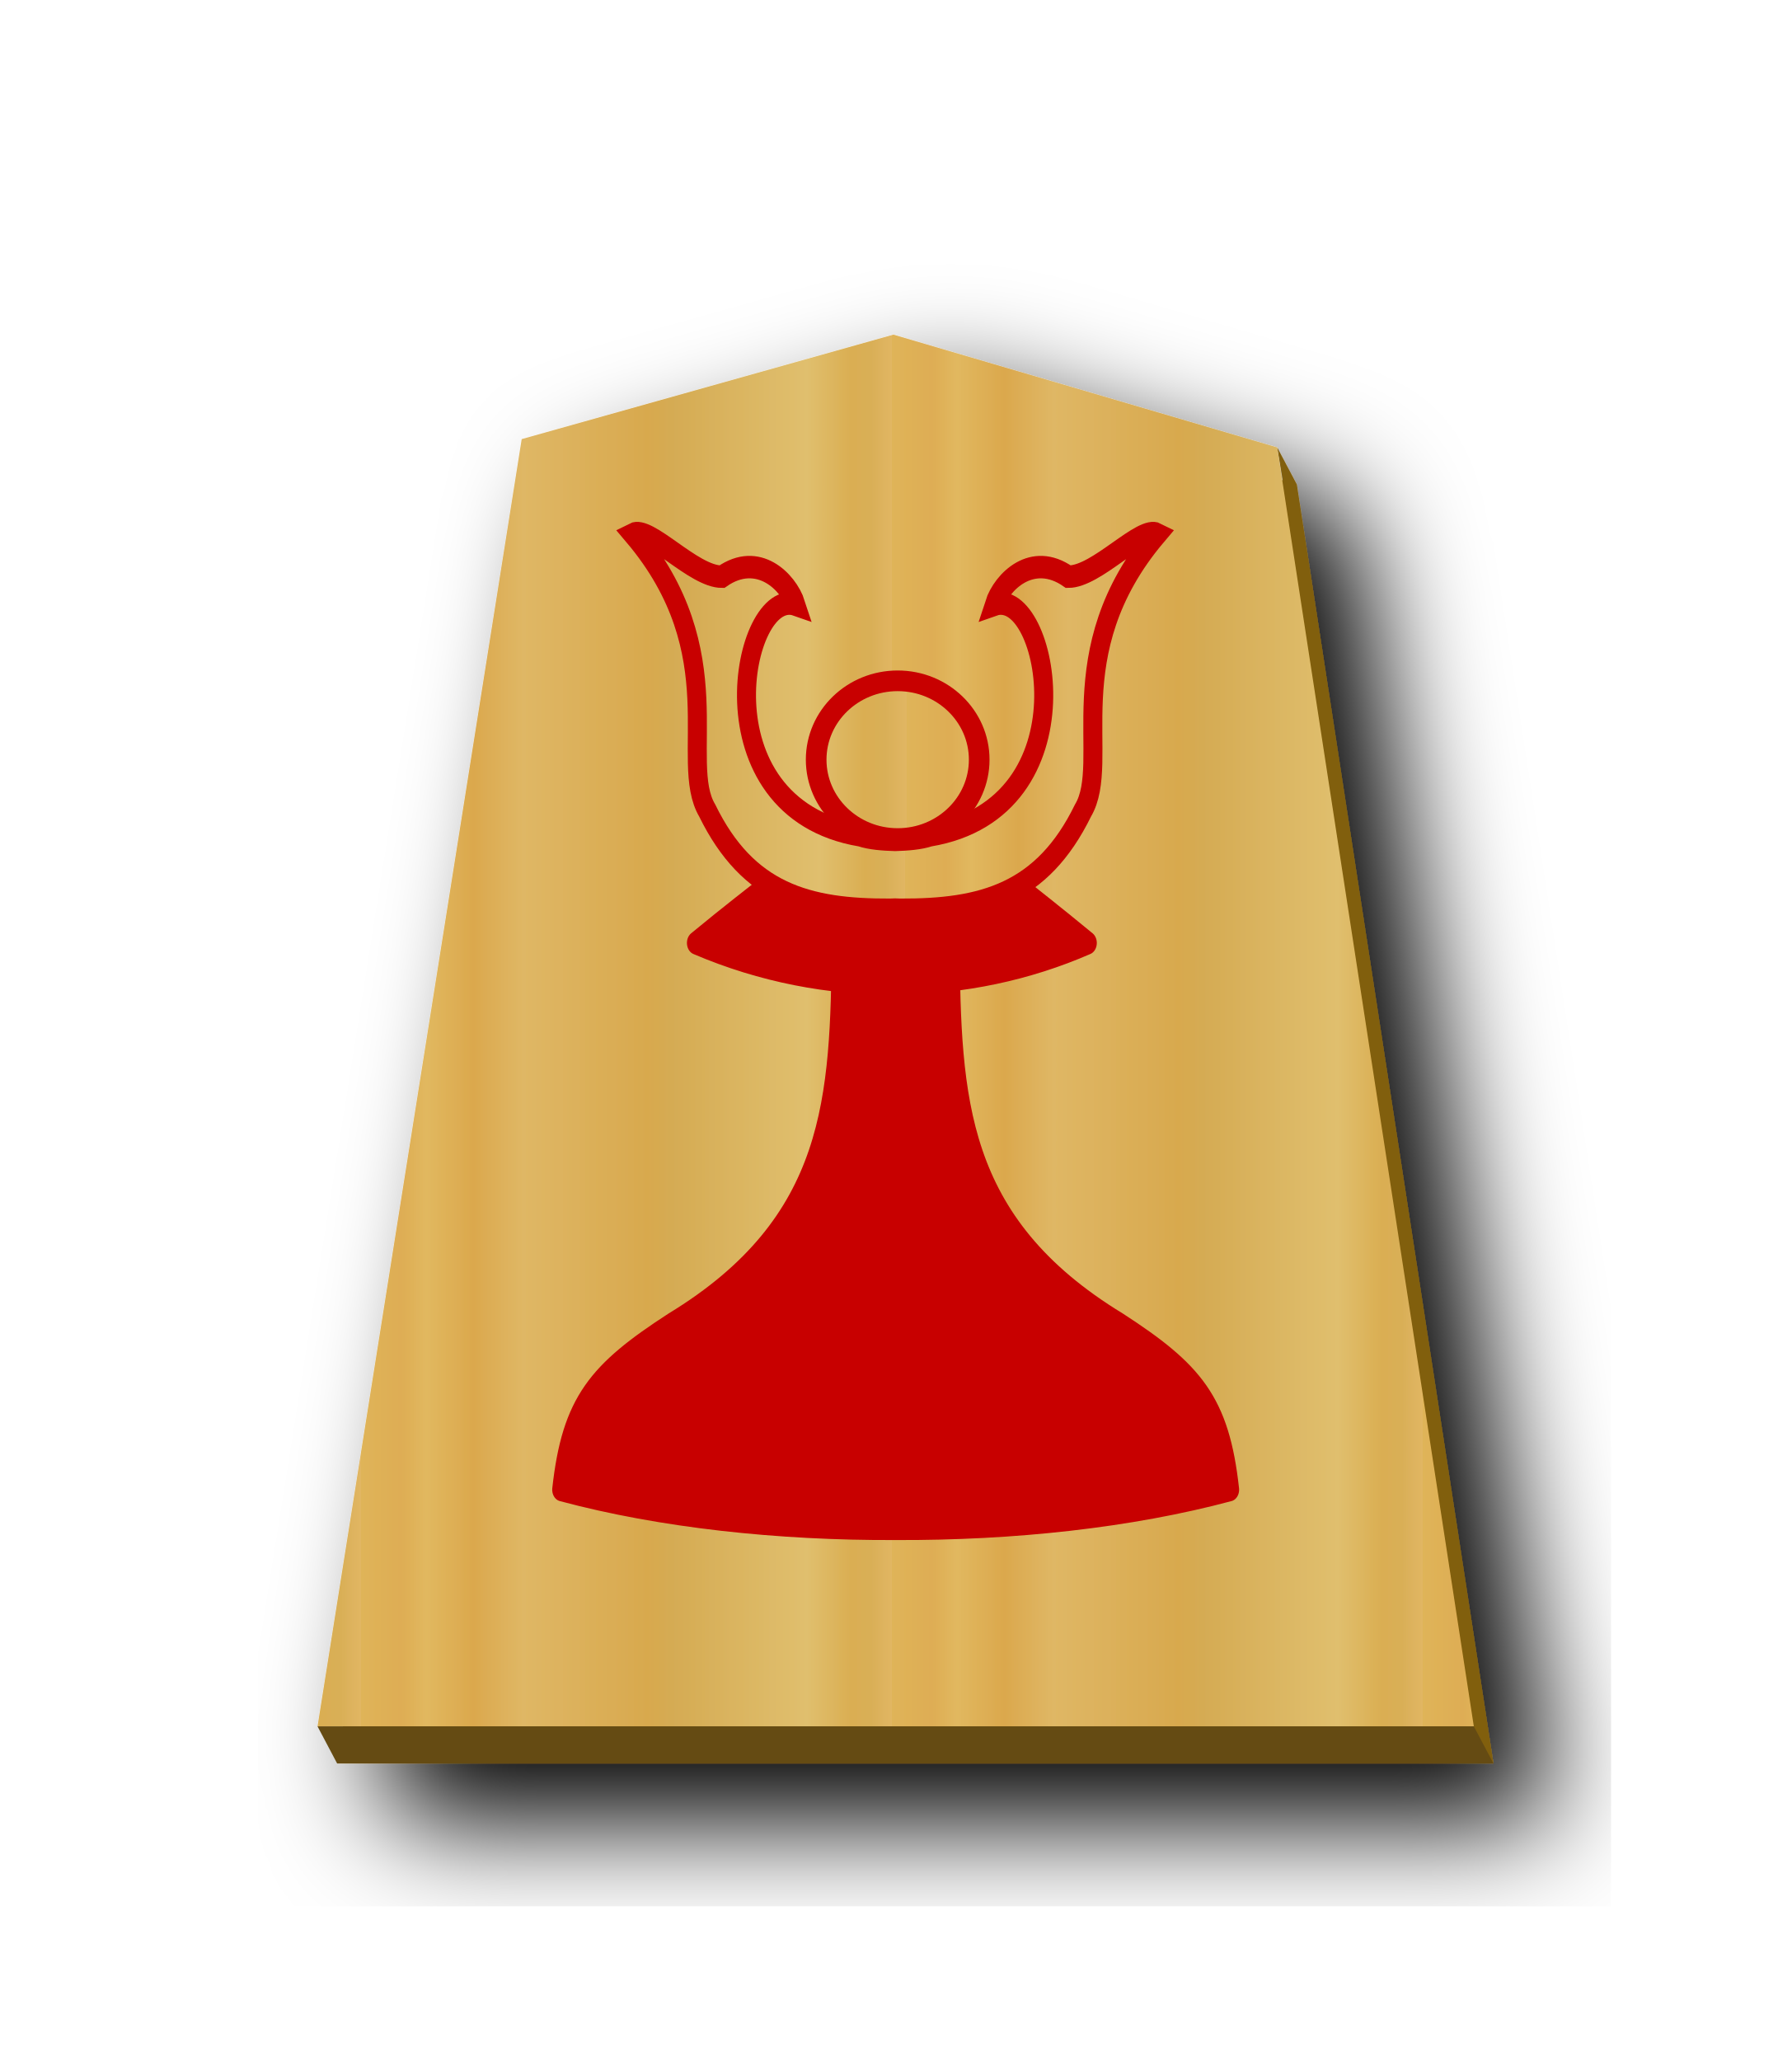
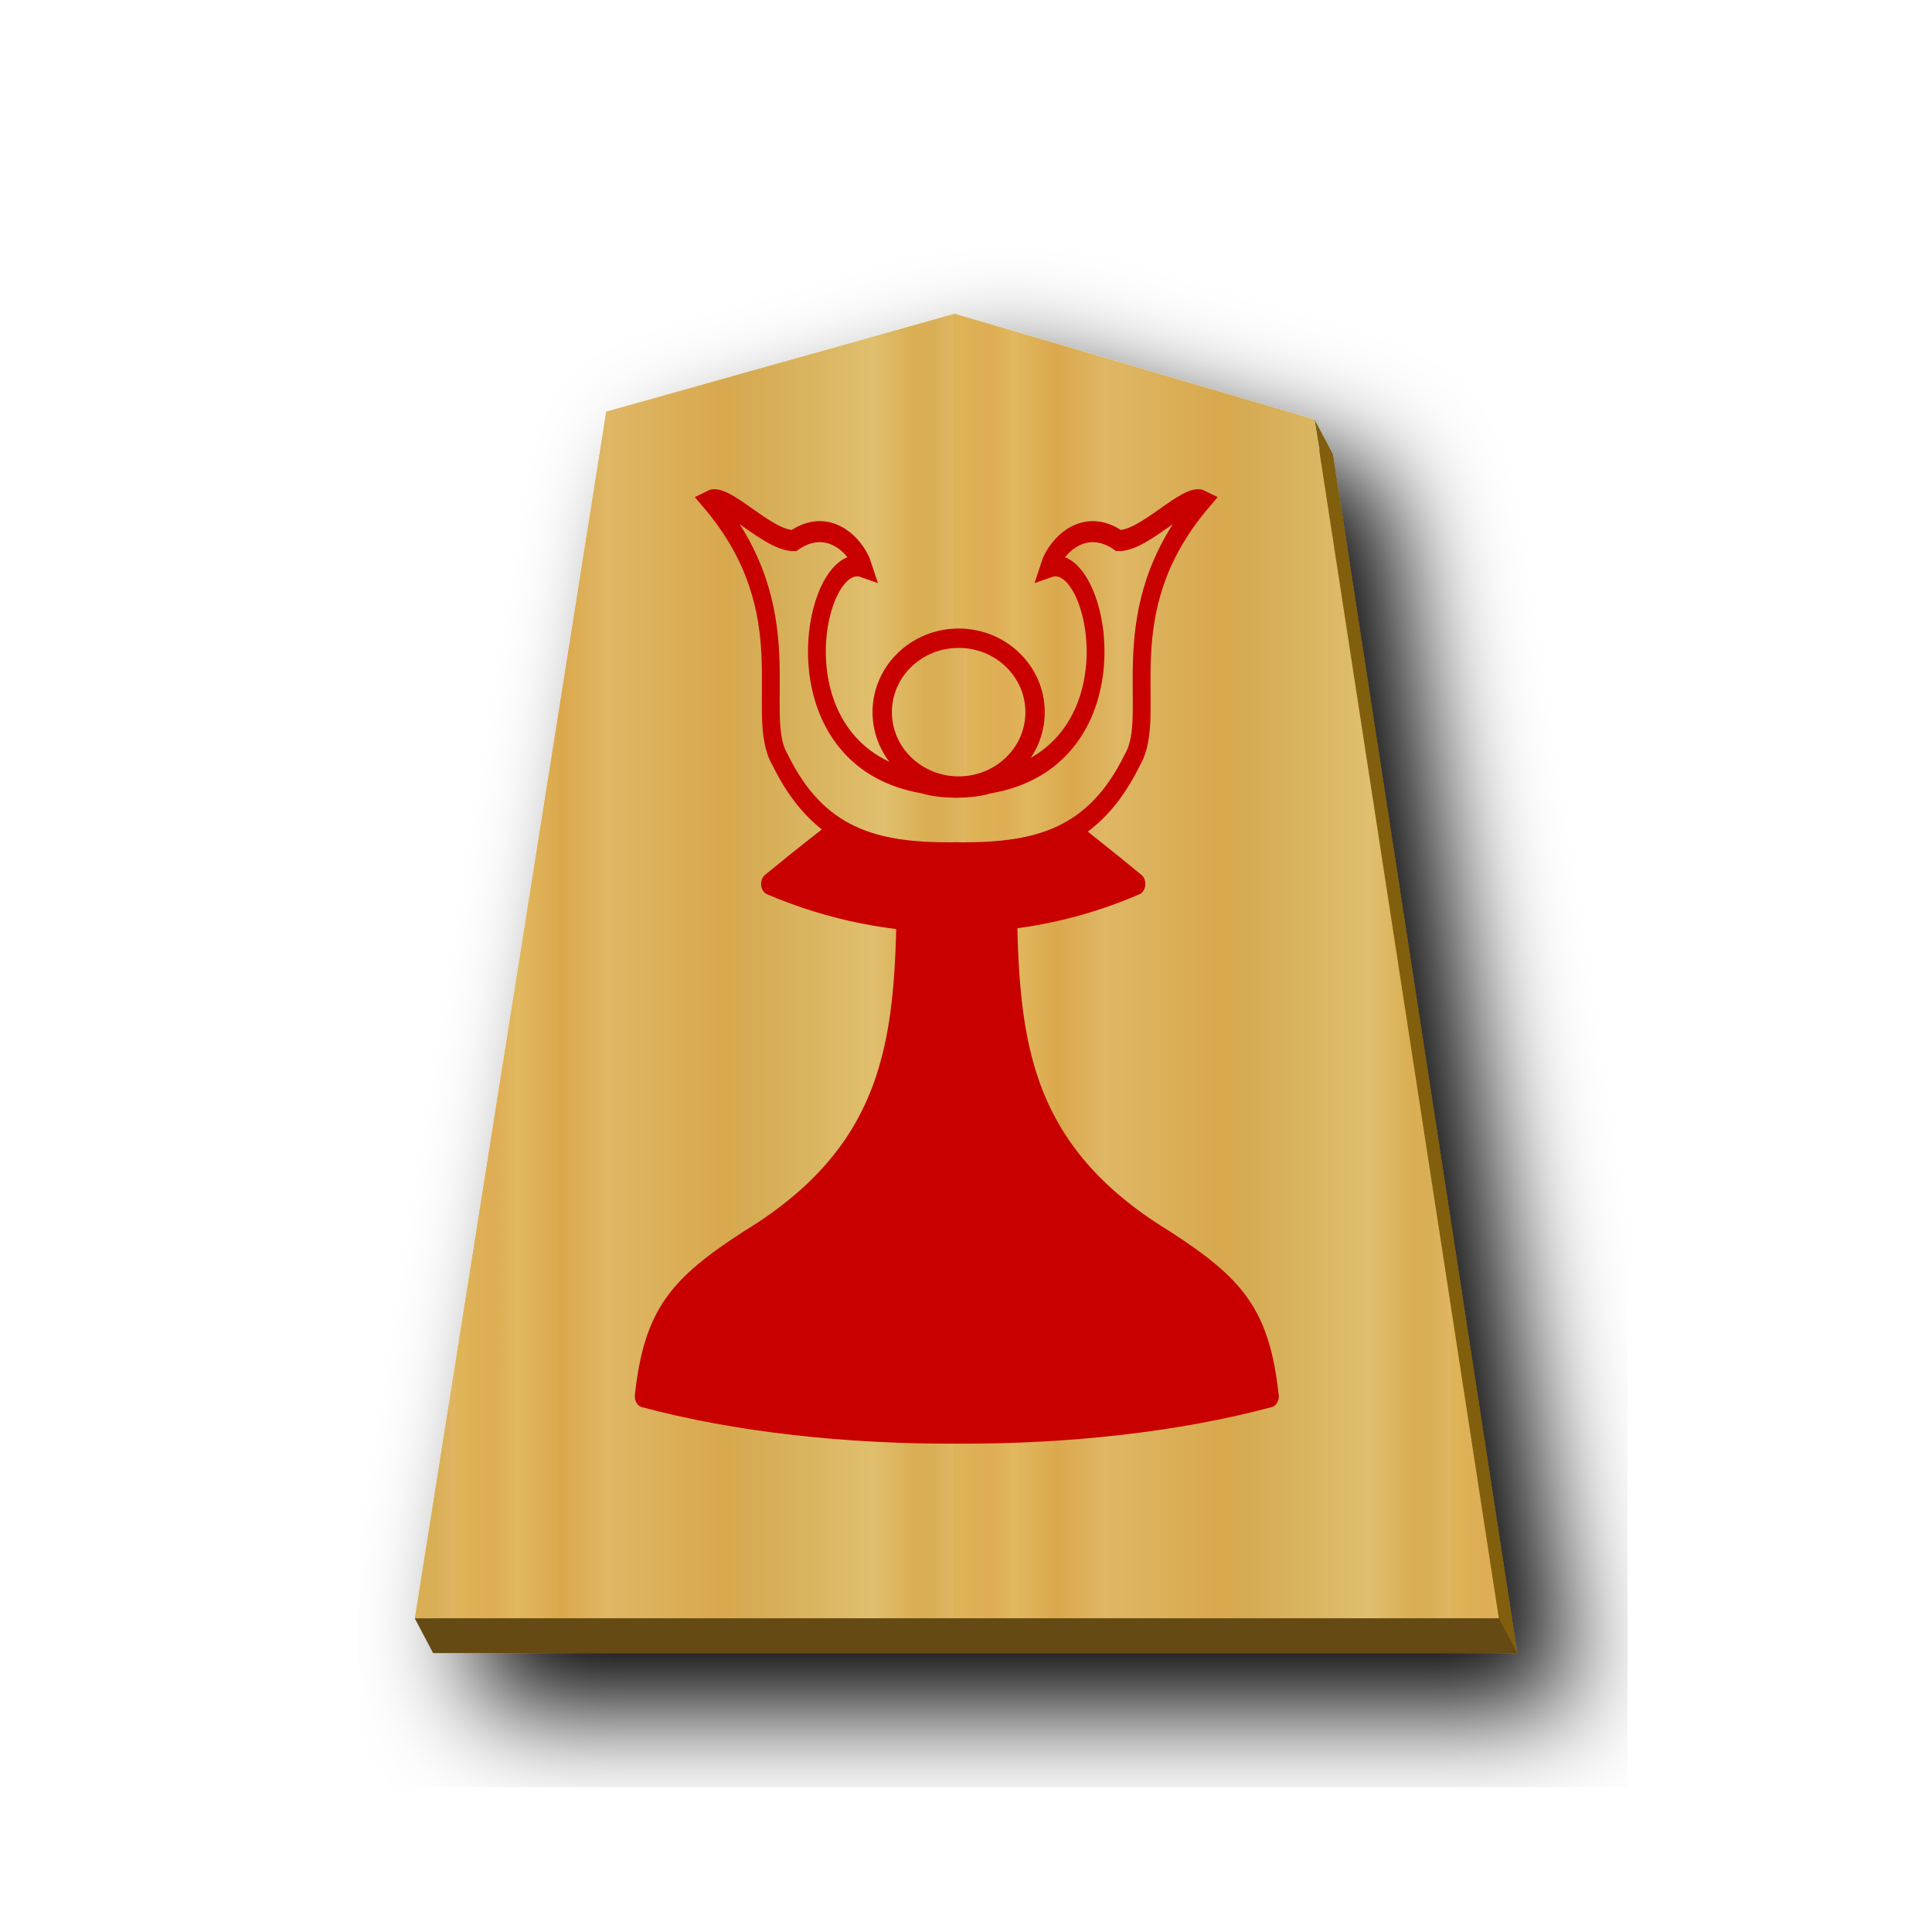
- <svg xmlns="http://www.w3.org/2000/svg" xmlns:xlink="http://www.w3.org/1999/xlink" width="52.157" height="60" version="1.1" id="svg1717">
-   <defs id="defs1721">
-     <filter style="color-interpolation-filters:sRGB" id="filter1552">
-       <feFlood flood-opacity="0.498" flood-color="rgb(0,0,0)" result="flood" id="feFlood1542" />
-       <feComposite in="flood" in2="SourceGraphic" operator="in" result="composite1" id="feComposite1544" />
-       <feGaussianBlur in="composite1" stdDeviation="2.5" result="blur" id="feGaussianBlur1546" />
-       <feOffset dx="4.57967e-15" dy="4.41314e-15" result="offset" id="feOffset1548" />
-       <feComposite in="SourceGraphic" in2="offset" operator="over" result="composite2" id="feComposite1550" />
+ <svg xmlns="http://www.w3.org/2000/svg" xmlns:xlink="http://www.w3.org/1999/xlink" viewBox="0 0 60 60">
+   <defs>
+     <linearGradient id="0TO_svg__a">
+       <stop offset="0" stop-color="#dfb459" />
+       <stop offset=".076" stop-color="#dead54" />
+       <stop offset=".123" stop-color="#e1b85f" />
+       <stop offset=".212" stop-color="#dba84d" />
+       <stop offset=".305" stop-color="#dfb765" />
+       <stop offset=".539" stop-color="#d8a94e" />
+       <stop offset=".586" stop-color="#d5ab53" />
+       <stop offset=".84" stop-color="#e0bf6e" />
+       <stop offset=".924" stop-color="#daae52" />
+       <stop offset=".962" stop-color="#d9af57" />
+       <stop offset="1" stop-color="#e1b663" />
+     </linearGradient>
+     <linearGradient xlink:href="#0TO_svg__a" id="0TO_svg__b" x1="-29.351" x2="-11.018" y1="30.267" y2="30.267" gradientUnits="userSpaceOnUse" spreadMethod="repeat" />
+     <linearGradient xlink:href="#0TO_svg__a" id="0TO_svg__f" x1="581.251" x2="608.43" y1="124.96" y2="124.96" gradientUnits="userSpaceOnUse" spreadMethod="repeat" />
+     <linearGradient xlink:href="#0TO_svg__a" id="0TO_svg__e" x1="-94.602" x2="282.433" y1="216.493" y2="216.493" gradientUnits="userSpaceOnUse" spreadMethod="repeat" />
+     <linearGradient xlink:href="#0TO_svg__a" id="0TO_svg__d" x1="-29.351" x2="-11.018" y1="30.267" y2="30.267" gradientUnits="userSpaceOnUse" spreadMethod="repeat" />
+     <filter id="0TO_svg__c">
+       <feGaussianBlur in="SourceAlpha" result="blur" stdDeviation="2" />
+       <feOffset dx="2" dy="2" result="offsetBlur" />
+       <feBlend in="SourceGraphic" in2="offsetBlur" />
    </filter>
-     <filter style="color-interpolation-filters:sRGB" id="filter1540">
-       <feFlood flood-opacity="0.498" flood-color="rgb(0,0,0)" result="flood" id="feFlood1530" />
-       <feComposite in="flood" in2="SourceGraphic" operator="in" result="composite1" id="feComposite1532" />
-       <feGaussianBlur in="composite1" stdDeviation="2.5" result="blur" id="feGaussianBlur1534" />
-       <feOffset dx="4.57967e-15" dy="4.41314e-15" result="offset" id="feOffset1536" />
-       <feComposite in="SourceGraphic" in2="offset" operator="over" result="composite2" id="feComposite1538" />
-     </filter>
-     <filter id="drop-shadow-9">
-       <feGaussianBlur in="SourceAlpha" result="blur" stdDeviation="2" id="feGaussianBlur5056" />
-       <feOffset result="offsetBlur" dx="2" dy="2" id="feOffset5058" />
-       <feBlend in="SourceGraphic" in2="offsetBlur" mode="normal" id="feBlend5060" />
-     </filter>
-     <filter id="drop-shadow-2">
-       <feGaussianBlur in="SourceAlpha" result="blur" stdDeviation="2" id="feGaussianBlur6807" />
-       <feOffset result="offsetBlur" dx="2" dy="2" id="feOffset6809" />
-       <feBlend in="SourceGraphic" in2="offsetBlur" mode="normal" id="feBlend6811" />
-     </filter>
-     <filter id="drop-shadow-2-8">
-       <feGaussianBlur in="SourceAlpha" result="blur" stdDeviation="2" id="feGaussianBlur6807-2" />
-       <feOffset result="offsetBlur" dx="2" dy="2" id="feOffset6809-8" />
-       <feBlend in="SourceGraphic" in2="offsetBlur" mode="normal" id="feBlend6811-0" />
-     </filter>
-     <filter id="drop-shadow-6">
-       <feGaussianBlur in="SourceAlpha" result="blur" stdDeviation="2" id="feGaussianBlur5056-9" />
-       <feOffset result="offsetBlur" dx="2" dy="2" id="feOffset5058-0" />
-       <feBlend in="SourceGraphic" in2="offsetBlur" mode="normal" id="feBlend5060-9" />
-     </filter>
-     <filter id="drop-shadow-27">
-       <feGaussianBlur in="SourceAlpha" result="blur" stdDeviation="2" id="feGaussianBlur5056-5" />
-       <feOffset result="offsetBlur" dx="2" dy="2" id="feOffset5058-6" />
-       <feBlend in="SourceGraphic" in2="offsetBlur" mode="normal" id="feBlend5060-96" />
-     </filter>
-     <filter id="drop-shadow-2-88">
-       <feGaussianBlur in="SourceAlpha" result="blur" stdDeviation="2" id="feGaussianBlur6807-1" />
-       <feOffset result="offsetBlur" dx="2" dy="2" id="feOffset6809-5" />
-       <feBlend in="SourceGraphic" in2="offsetBlur" mode="normal" id="feBlend6811-7" />
-     </filter>
-     <filter id="drop-shadow-2-6">
-       <feGaussianBlur in="SourceAlpha" result="blur" stdDeviation="2" id="feGaussianBlur6807-4" />
-       <feOffset result="offsetBlur" dx="2" dy="2" id="feOffset6809-6" />
-       <feBlend in="SourceGraphic" in2="offsetBlur" mode="normal" id="feBlend6811-8" />
-     </filter>
-     <filter id="drop-shadow-62">
-       <feGaussianBlur in="SourceAlpha" result="blur" stdDeviation="2" id="feGaussianBlur5056-7" />
-       <feOffset result="offsetBlur" dx="2" dy="2" id="feOffset5058-9" />
-       <feBlend in="SourceGraphic" in2="offsetBlur" mode="normal" id="feBlend5060-1" />
-     </filter>
-     <filter id="drop-shadow-1">
-       <feGaussianBlur in="SourceAlpha" result="blur" stdDeviation="2" id="feGaussianBlur5056-0" />
-       <feOffset result="offsetBlur" dx="2" dy="2" id="feOffset5058-7" />
-       <feBlend in="SourceGraphic" in2="offsetBlur" mode="normal" id="feBlend5060-4" />
-     </filter>
-     <filter id="drop-shadow-2-67">
-       <feGaussianBlur in="SourceAlpha" result="blur" stdDeviation="2" id="feGaussianBlur6807-7" />
-       <feOffset result="offsetBlur" dx="2" dy="2" id="feOffset6809-4" />
-       <feBlend in="SourceGraphic" in2="offsetBlur" mode="normal" id="feBlend6811-74" />
-     </filter>
-     <filter id="drop-shadow-2-86">
-       <feGaussianBlur in="SourceAlpha" result="blur" stdDeviation="2" id="feGaussianBlur6807-6" />
-       <feOffset result="offsetBlur" dx="2" dy="2" id="feOffset6809-9" />
-       <feBlend in="SourceGraphic" in2="offsetBlur" mode="normal" id="feBlend6811-1" />
-     </filter>
-     <filter id="drop-shadow-22">
-       <feGaussianBlur in="SourceAlpha" result="blur" stdDeviation="2" id="feGaussianBlur5056-0-5" />
-       <feOffset result="offsetBlur" dx="2" dy="2" id="feOffset5058-0-0" />
-       <feBlend in="SourceGraphic" in2="offsetBlur" mode="normal" id="feBlend5060-0" />
-     </filter>
-     <filter id="drop-shadow-2-8-6">
-       <feGaussianBlur in="SourceAlpha" result="blur" stdDeviation="2" id="feGaussianBlur6807-40" />
-       <feOffset result="offsetBlur" dx="2" dy="2" id="feOffset6809-4-3" />
-       <feBlend in="SourceGraphic" in2="offsetBlur" mode="normal" id="feBlend6811-3" />
-     </filter>
-     <filter id="drop-shadow-5">
-       <feGaussianBlur in="SourceAlpha" result="blur" stdDeviation="2" id="feGaussianBlur5056-6" />
-       <feOffset result="offsetBlur" dx="2" dy="2" id="feOffset5058-2" />
-       <feBlend in="SourceGraphic" in2="offsetBlur" mode="normal" id="feBlend5060-8" />
-     </filter>
-     <filter id="drop-shadow-5-9">
-       <feGaussianBlur in="SourceAlpha" result="blur" stdDeviation="2" id="feGaussianBlur5056-6-0" />
-       <feOffset result="offsetBlur" dx="2" dy="2" id="feOffset5058-2-0" />
-       <feBlend in="SourceGraphic" in2="offsetBlur" mode="normal" id="feBlend5060-8-3" />
-     </filter>
-     <filter id="drop-shadow-2-84">
-       <feGaussianBlur in="SourceAlpha" result="blur" stdDeviation="2" id="feGaussianBlur6807-9" />
-       <feOffset result="offsetBlur" dx="2" dy="2" id="feOffset6809-5-9" />
-       <feBlend in="SourceGraphic" in2="offsetBlur" mode="normal" id="feBlend6811-1-9" />
-     </filter>
-     <filter id="drop-shadow-2-84-4">
-       <feGaussianBlur in="SourceAlpha" result="blur" stdDeviation="2" id="feGaussianBlur6807-9-5" />
-       <feOffset result="offsetBlur" dx="2" dy="2" id="feOffset6809-5-7" />
-       <feBlend in="SourceGraphic" in2="offsetBlur" mode="normal" id="feBlend6811-1-1" />
-     </filter>
-     <filter id="drop-shadow-5-1">
-       <feGaussianBlur in="SourceAlpha" result="blur" stdDeviation="2" id="feGaussianBlur5056-6-9" />
-       <feOffset result="offsetBlur" dx="2" dy="2" id="feOffset5058-2-6" />
-       <feBlend in="SourceGraphic" in2="offsetBlur" mode="normal" id="feBlend5060-8-9" />
-     </filter>
-     <filter id="drop-shadow-5-1-3">
-       <feGaussianBlur in="SourceAlpha" result="blur" stdDeviation="2" id="feGaussianBlur5056-6-9-6" />
-       <feOffset result="offsetBlur" dx="2" dy="2" id="feOffset5058-2-6-1" />
-       <feBlend in="SourceGraphic" in2="offsetBlur" mode="normal" id="feBlend5060-8-9-7" />
-     </filter>
-     <filter id="drop-shadow-2-84-1">
-       <feGaussianBlur in="SourceAlpha" result="blur" stdDeviation="2" id="feGaussianBlur6807-9-0" />
-       <feOffset result="offsetBlur" dx="2" dy="2" id="feOffset6809-5-3" />
-       <feBlend in="SourceGraphic" in2="offsetBlur" mode="normal" id="feBlend6811-1-0" />
-     </filter>
-     <filter id="drop-shadow-2-84-1-0">
-       <feGaussianBlur in="SourceAlpha" result="blur" stdDeviation="2" id="feGaussianBlur6807-9-0-0" />
-       <feOffset result="offsetBlur" dx="2" dy="2" id="feOffset6809-5-3-6" />
-       <feBlend in="SourceGraphic" in2="offsetBlur" mode="normal" id="feBlend6811-1-0-3" />
-     </filter>
-     <filter id="drop-shadow-5-1-2">
-       <feGaussianBlur in="SourceAlpha" result="blur" stdDeviation="2" id="feGaussianBlur5056-6-9-8" />
-       <feOffset result="offsetBlur" dx="2" dy="2" id="feOffset5058-2-6-5" />
-       <feBlend in="SourceGraphic" in2="offsetBlur" mode="normal" id="feBlend5060-8-9-1" />
-     </filter>
-     <filter id="drop-shadow-5-1-2-8">
-       <feGaussianBlur in="SourceAlpha" result="blur" stdDeviation="2" id="feGaussianBlur5056-6-9-8-3" />
-       <feOffset result="offsetBlur" dx="2" dy="2" id="feOffset5058-2-6-5-7" />
-       <feBlend in="SourceGraphic" in2="offsetBlur" mode="normal" id="feBlend5060-8-9-1-4" />
-     </filter>
-     <filter id="drop-shadow-2-84-1-0-0">
-       <feGaussianBlur in="SourceAlpha" result="blur" stdDeviation="2" id="feGaussianBlur6807-9-0-9" />
-       <feOffset result="offsetBlur" dx="2" dy="2" id="feOffset6809-5-3-1" />
-       <feBlend in="SourceGraphic" in2="offsetBlur" mode="normal" id="feBlend6811-1-0-0" />
-     </filter>
-     <filter id="drop-shadow-2-84-1-0-1">
-       <feGaussianBlur in="SourceAlpha" result="blur" stdDeviation="2" id="feGaussianBlur6807-9-0-9-0" />
-       <feOffset result="offsetBlur" dx="2" dy="2" id="feOffset6809-5-3-1-2" />
-       <feBlend in="SourceGraphic" in2="offsetBlur" mode="normal" id="feBlend6811-1-0-0-7" />
-     </filter>
-     <filter id="drop-shadow-5-1-1">
-       <feGaussianBlur in="SourceAlpha" result="blur" stdDeviation="2" id="feGaussianBlur5056-6-9-88" />
-       <feOffset result="offsetBlur" dx="2" dy="2" id="feOffset5058-2-6-1-6" />
-       <feBlend in="SourceGraphic" in2="offsetBlur" mode="normal" id="feBlend5060-8-9-5" />
-     </filter>
-     <linearGradient id="linearGradient12530">
-       <stop style="stop-color:#dfb459;stop-opacity:1" offset="0" id="stop12526" />
-       <stop id="stop16843" offset="0.076" style="stop-color:#dead54;stop-opacity:1" />
-       <stop id="stop12556" offset="0.123" style="stop-color:#e1b85f;stop-opacity:1" />
-       <stop id="stop12532" offset="0.212" style="stop-color:#dba84d;stop-opacity:1" />
-       <stop style="stop-color:#dfb765;stop-opacity:1" offset="0.305" id="stop12564" />
-       <stop style="stop-color:#d8a94e;stop-opacity:1" offset="0.539" id="stop12558" />
-       <stop id="stop12562" offset="0.586" style="stop-color:#d5ab53;stop-opacity:1" />
-       <stop style="stop-color:#e0bf6e;stop-opacity:1" offset="0.84" id="stop12534" />
-       <stop id="stop16845" offset="0.924" style="stop-color:#daae52;stop-opacity:1" />
-       <stop id="stop12560" offset="0.962" style="stop-color:#d9af57;stop-opacity:1" />
-       <stop style="stop-color:#e1b663;stop-opacity:1" offset="1" id="stop12528" />
-     </linearGradient>
-     <filter id="drop-shadow-5-1-5">
-       <feGaussianBlur in="SourceAlpha" result="blur" stdDeviation="2" id="feGaussianBlur5056-6-9-83" />
-       <feOffset result="offsetBlur" dx="2" dy="2" id="feOffset5058-2-6-8" />
-       <feBlend in="SourceGraphic" in2="offsetBlur" mode="normal" id="feBlend5060-8-9-3" />
-     </filter>
-     <linearGradient xlink:href="#linearGradient12530" id="linearGradient69389" x1="-29.351" y1="30.267" x2="-11.018" y2="30.267" gradientUnits="userSpaceOnUse" spreadMethod="repeat" />
-     <filter id="drop-shadow-5-1-1-2">
-       <feGaussianBlur in="SourceAlpha" result="blur" stdDeviation="2" id="feGaussianBlur5056-6-9-88-1" />
-       <feOffset result="offsetBlur" dx="2" dy="2" id="feOffset5058-2-6-1-6-7" />
-       <feBlend in="SourceGraphic" in2="offsetBlur" mode="normal" id="feBlend5060-8-9-5-8" />
-     </filter>
-     <linearGradient xlink:href="#linearGradient12530" id="linearGradient69545" x1="581.251" y1="124.96" x2="608.43" y2="124.96" gradientUnits="userSpaceOnUse" spreadMethod="repeat" />
-     <linearGradient xlink:href="#linearGradient12530" id="linearGradient69553" x1="-94.602" y1="216.493" x2="282.433" y2="216.493" gradientUnits="userSpaceOnUse" spreadMethod="repeat" />
  </defs>
-   <filter id="drop-shadow">
-     <feGaussianBlur in="SourceAlpha" result="blur" stdDeviation="2" id="feGaussianBlur1692" />
-     <feOffset result="offsetBlur" dx="2" dy="2" id="feOffset1694" />
-     <feBlend in="SourceGraphic" in2="offsetBlur" mode="normal" id="feBlend1696" />
-   </filter>
-   <g transform="matrix(0.8430567,0,0,0.8430567,35.25264,4.483395)" id="g5079-1-9-2" style="display:inline;filter:url(#drop-shadow-5-1-1);fill-opacity:1;fill:url(#linearGradient69389)">
-     <path style="fill:#815e0c;fill-opacity:1;stroke-width:0.843" d="M 26.584 10.822 L 15.762 13.863 L 9.816 51.338 L 43.484 51.338 L 37.76 14.105 L 37.188 13.025 L 37.348 13.984 C 33.76 12.931 30.17 11.874 26.584 10.822 z " transform="matrix(1.18616,0,0,1.18616,-41.81527,-5.318023)" id="path69391" />
-     <path d="m -10.96,6.237 -12.838,3.608 -7.051,44.451 39.934,-5.44e-4 -6.79,-44.163 C -2.123,8.835 -6.544,7.532 -10.96,6.237 Z" id="path5063-7-5-0" style="fill:url(#linearGradient69389);fill-opacity:1;" />
+   <g fill="url(#0TO_svg__b)" filter="url(#0TO_svg__c)" transform="translate(38.888 4.483)scale(.84306)">
+     <path fill="#815e0c" d="m-10.282 7.519-12.837 3.607-7.052 44.45H9.764l-6.79-44.163-.679-1.28.19 1.137c-4.255-1.25-8.514-2.504-12.767-3.751" />
+     <path fill="url(#0TO_svg__d)" d="m-10.96 6.237-12.838 3.608-7.051 44.451H9.085l-6.79-44.163c-4.418-1.298-8.839-2.6-13.255-3.896" />
  </g>
-   <path style="fill:#654b13;stroke:none;stroke-width:1px;stroke-linecap:butt;stroke-linejoin:miter;stroke-opacity:1;fill-opacity:1" d="m 9.245,50.258 0.571,1.08 H 43.484 L 42.912,50.258 Z" id="path69400" />
-   <g id="g19811" transform="matrix(0.8583682,0,0,0.8583682,3.676937,3.522846)">
-     <g id="g2182-3-6" transform="matrix(0.4949293,0,0,0.6024127,37.29601,-6.478626)" style="display:inline;stroke:#000000;stroke-width:1.313;stroke-miterlimit:4;stroke-dasharray:none;paint-order:stroke fill markers">
-       <g transform="translate(0.4695196,-1.501501)" id="g2180-9-3" style="stroke:#000000;stroke-width:1.313;stroke-miterlimit:4;stroke-dasharray:none">
-         <path id="path2176-6-1" d="m -23.356,44.733 c -4.132,8.933 -4.332,7.65 -13.389,13.799 8.913,3.135 18.7,2.897 26.778,0 -9.057,-6.15 -9.439,-5.165 -13.389,-13.799 z" style="fill:#c80000;stroke:#c80000;stroke-width:1.313;stroke-linecap:butt;stroke-linejoin:round;stroke-miterlimit:4;stroke-dasharray:none;stroke-opacity:1;paint-order:stroke fill markers;fill-opacity:1" />
-         <path id="path2178-9-6" d="m -26.818,58.55 c -0.102,8.756 -0.371,15.837 -11.545,21.429 -5.232,2.786 -6.963,4.475 -7.615,9.332 6.785,1.494 14.836,2.21 22.882,2.179 8.046,0.031 16.098,-0.686 22.882,-2.179 C -0.864,84.454 -2.595,82.764 -7.828,79.978 -19.002,74.387 -19.271,67.306 -19.373,58.55 v 4e-6 c -1.241,0.019 -2.482,0.02 -3.722,0.019 -1.241,7.29e-4 -2.482,-2.33e-4 -3.722,-0.019 z" style="fill:#c80000;stroke:#c80000;stroke-width:1.313;stroke-linecap:butt;stroke-linejoin:round;stroke-miterlimit:4;stroke-dasharray:none;stroke-opacity:1;paint-order:stroke fill markers;fill-opacity:1" />
-       </g>
-     </g>
-     <g transform="matrix(0.7005504,0,0,0.7005504,-399.7686,-65.88002)" id="g3401-4">
-       <path style="display:inline;fill:url(#linearGradient69553);fill-opacity:1;stroke:#c80000;stroke-width:13.427;stroke-linecap:butt;stroke-linejoin:miter;stroke-miterlimit:4;stroke-dasharray:none;stroke-opacity:1" d="m 89.878,104.459 c 71.228,71.229 31.757,135.821 52.51,165.379 28.871,49.947 71.083,59.605 129.343,59.369 1.132,-0.005 2.27,-0.039 3.413,-0.104 1.143,0.064 2.28,0.099 3.413,0.104 58.26,0.236 100.472,-9.422 129.343,-59.369 20.752,-29.558 -18.718,-94.149 52.51,-165.379 -11.605,-5.015 -42.725,25.605 -62.898,25.525 -25.612,-15.171 -47.031,3.08 -52.251,16.777 37.839,-11.301 70.079,121.468 -45.538,137.914 -7.067,1.971 -16.164,2.514 -24.578,2.719 -8.414,-0.205 -17.511,-0.748 -24.578,-2.719 -115.617,-16.446 -83.377,-149.215 -45.538,-137.914 -5.22,-13.697 -26.639,-31.948 -52.251,-16.777 -20.172,0.08 -51.293,-30.539 -62.898,-25.525 z" id="path4702-7-4" transform="matrix(0.06852995,0,0,0.08094496,589.0195,105.5793)" />
-       <ellipse ry="3.818" rx="3.947" cy="124.96" cx="608" id="path4730-4-5" style="display:inline;opacity:1;fill:url(#linearGradient69545);fill-opacity:1;stroke:#c80000;stroke-width:1;stroke-linecap:butt;stroke-linejoin:miter;stroke-miterlimit:4;stroke-dasharray:none;stroke-opacity:1;paint-order:normal" />
-     </g>
+   <path fill="#654b13" d="m12.88 50.258.571 1.08H47.12l-.571-1.08z" />
+   <g fill="#c80000" stroke="#c80000" stroke-linejoin="round" stroke-width="1.313" paint-order="stroke fill markers">
+     <path d="M-23.356 44.733c-4.132 8.932-4.332 7.65-13.39 13.799 8.914 3.135 18.701 2.896 26.78 0-9.058-6.15-9.44-5.165-13.39-13.8z" transform="matrix(.42483 0 0 .5171 39.526 -2.815)" />
+     <path d="M-26.818 58.55c-.101 8.756-.37 15.837-11.545 21.428-5.232 2.786-6.963 4.476-7.615 9.333 6.785 1.493 14.837 2.21 22.883 2.179 8.046.031 16.097-.686 22.882-2.18-.651-4.856-2.382-6.546-7.615-9.332-11.174-5.591-11.443-12.672-11.545-21.428-1.24.02-2.481.02-3.722.02s-2.482 0-3.723-.02z" transform="matrix(.42483 0 0 .5171 39.526 -2.815)" />
+   </g>
+   <g stroke="#c80000" transform="translate(-335.837 -53.026)scale(.60133)">
+     <path fill="url(#0TO_svg__e)" stroke-width="13.427" d="M89.878 104.459c71.228 71.229 31.757 135.82 52.51 165.378 28.87 49.947 71.082 59.605 129.342 59.37a66 66 0 0 0 3.413-.105q1.714.098 3.413.104c58.26.236 100.472-9.422 129.342-59.369 20.753-29.557-18.718-94.15 52.51-165.378-11.605-5.015-42.725 25.605-62.898 25.525-25.612-15.171-47.031 3.08-52.25 16.777 37.838-11.301 70.078 121.468-45.539 137.914-7.067 1.97-16.164 2.514-24.578 2.72-8.414-.206-17.511-.75-24.578-2.72-115.617-16.446-83.377-149.215-45.538-137.914-5.22-13.698-26.64-31.948-52.251-16.777-20.173.08-51.293-30.54-62.898-25.525z" transform="matrix(.06853 0 0 .08094 589.02 105.58)" />
+     <ellipse cx="608" cy="124.96" fill="url(#0TO_svg__f)" rx="3.947" ry="3.818" />
  </g>
</svg>
